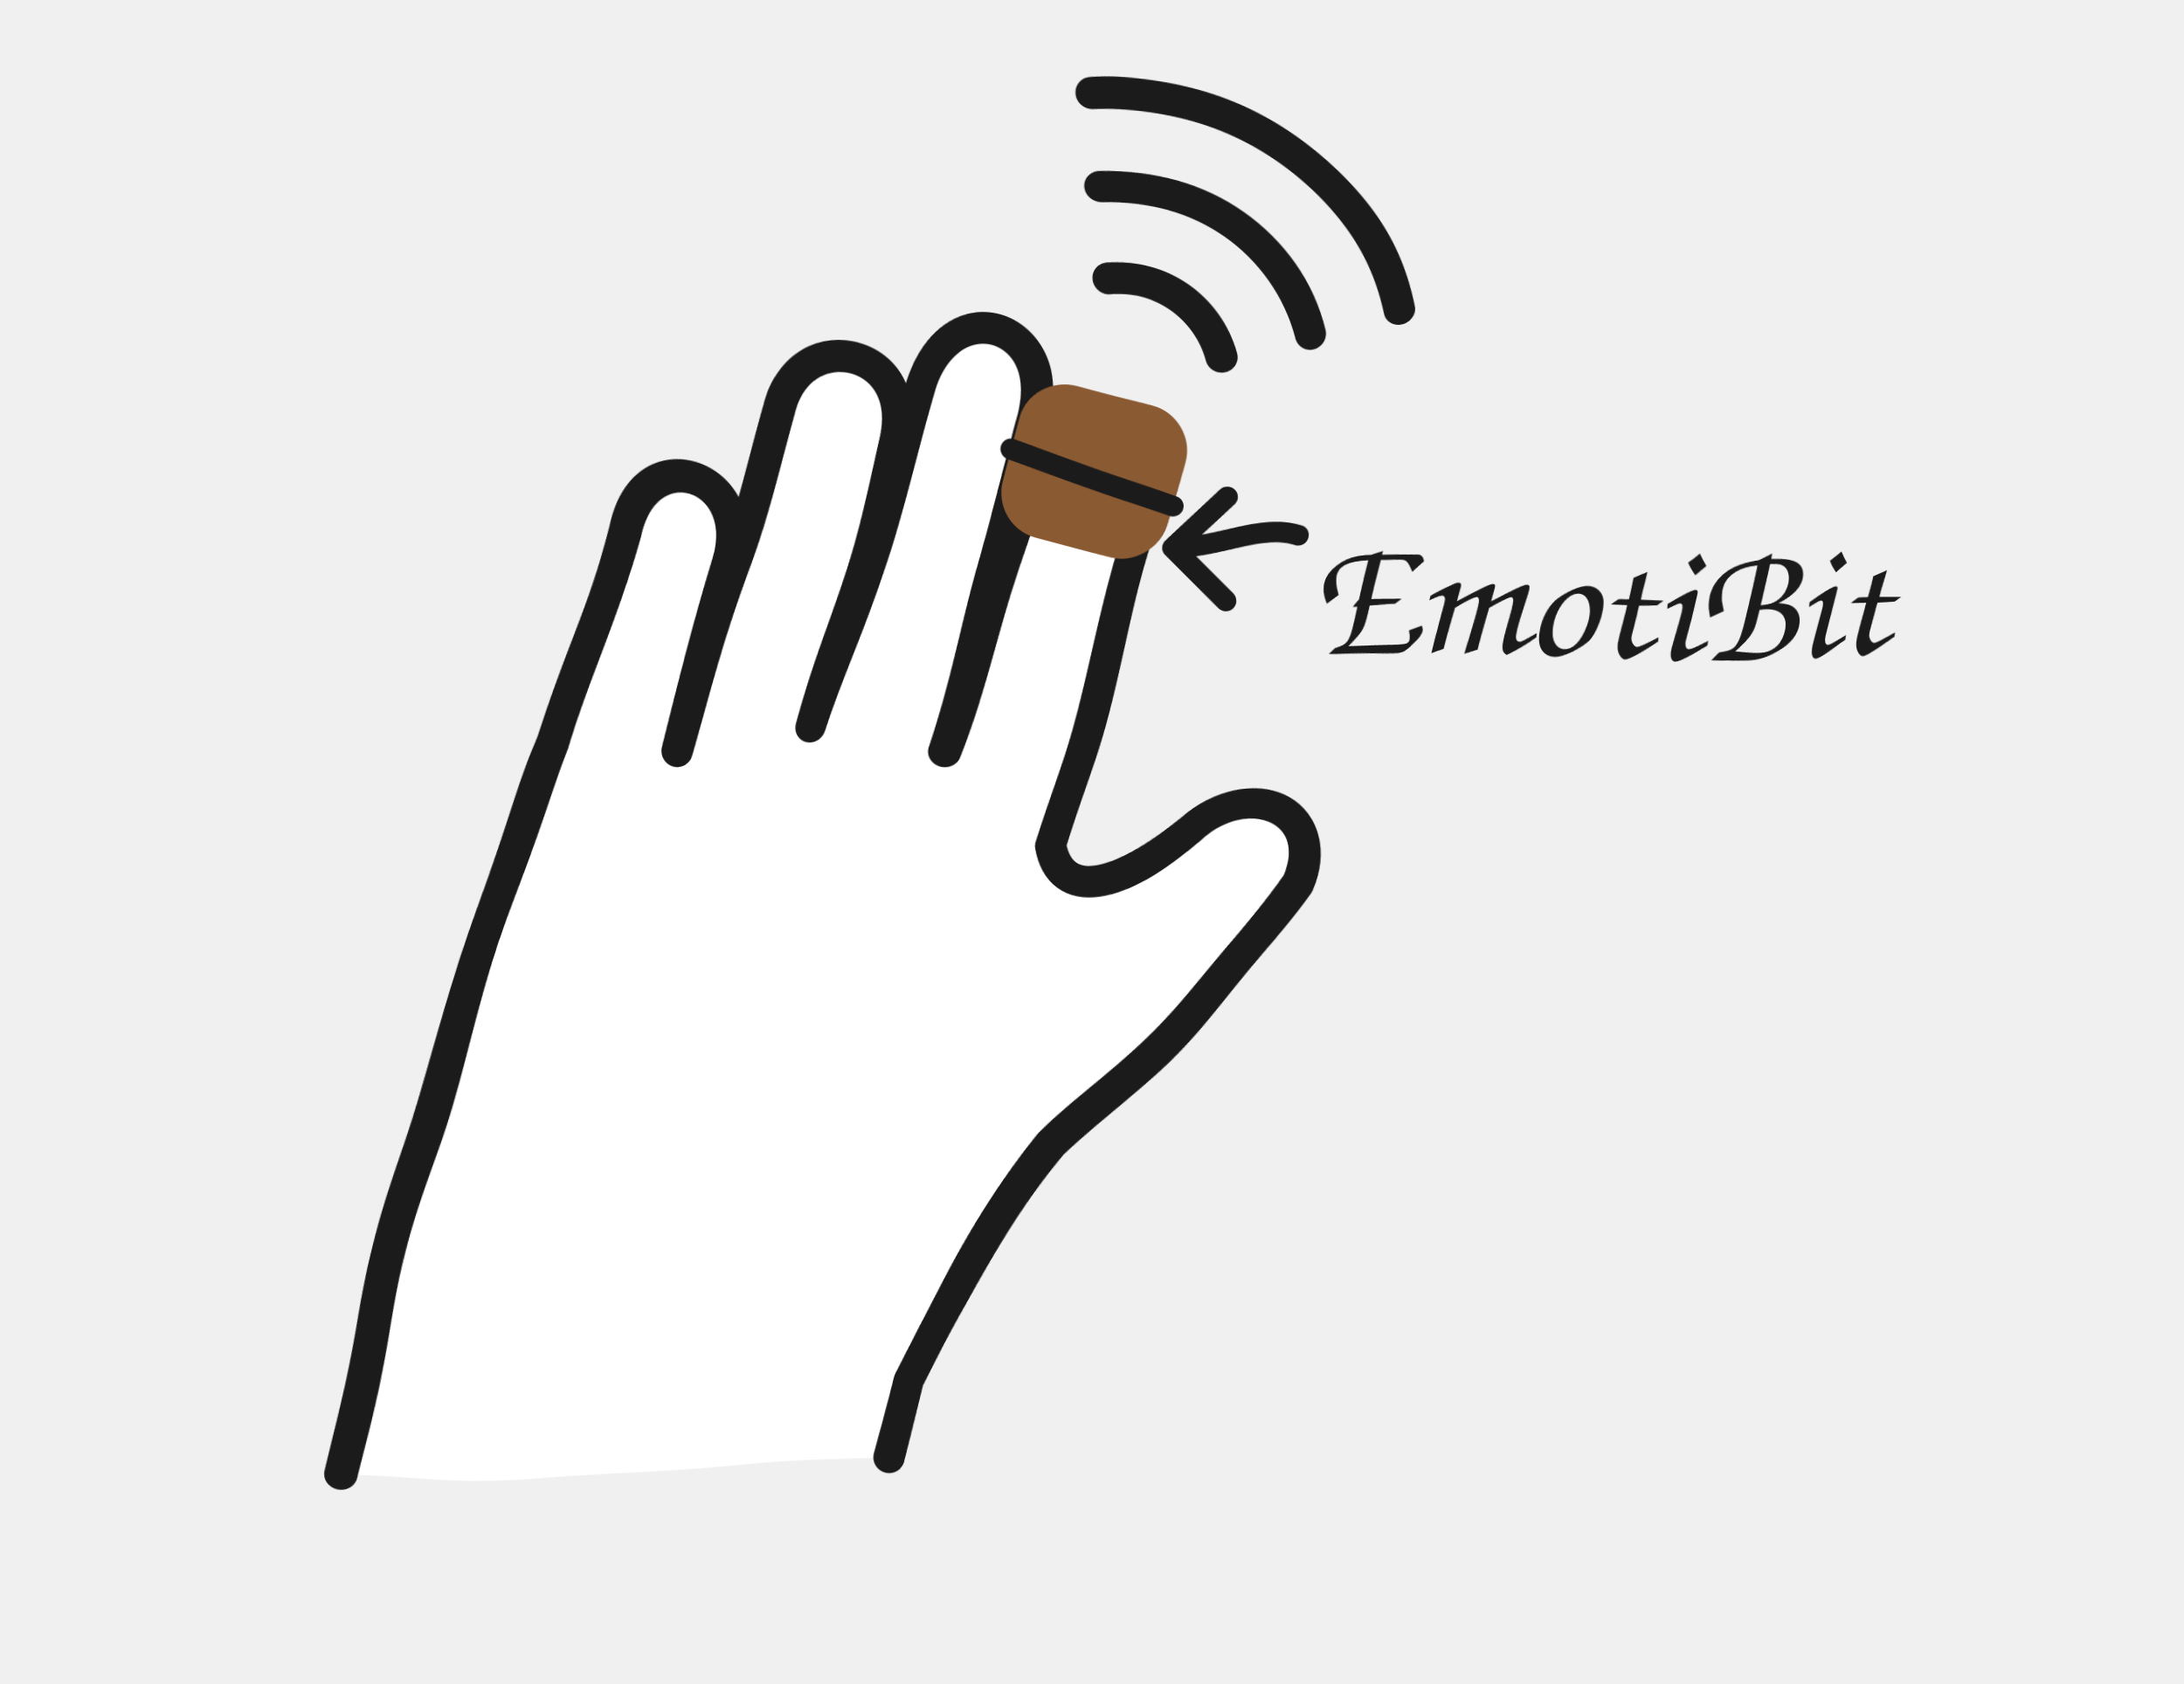
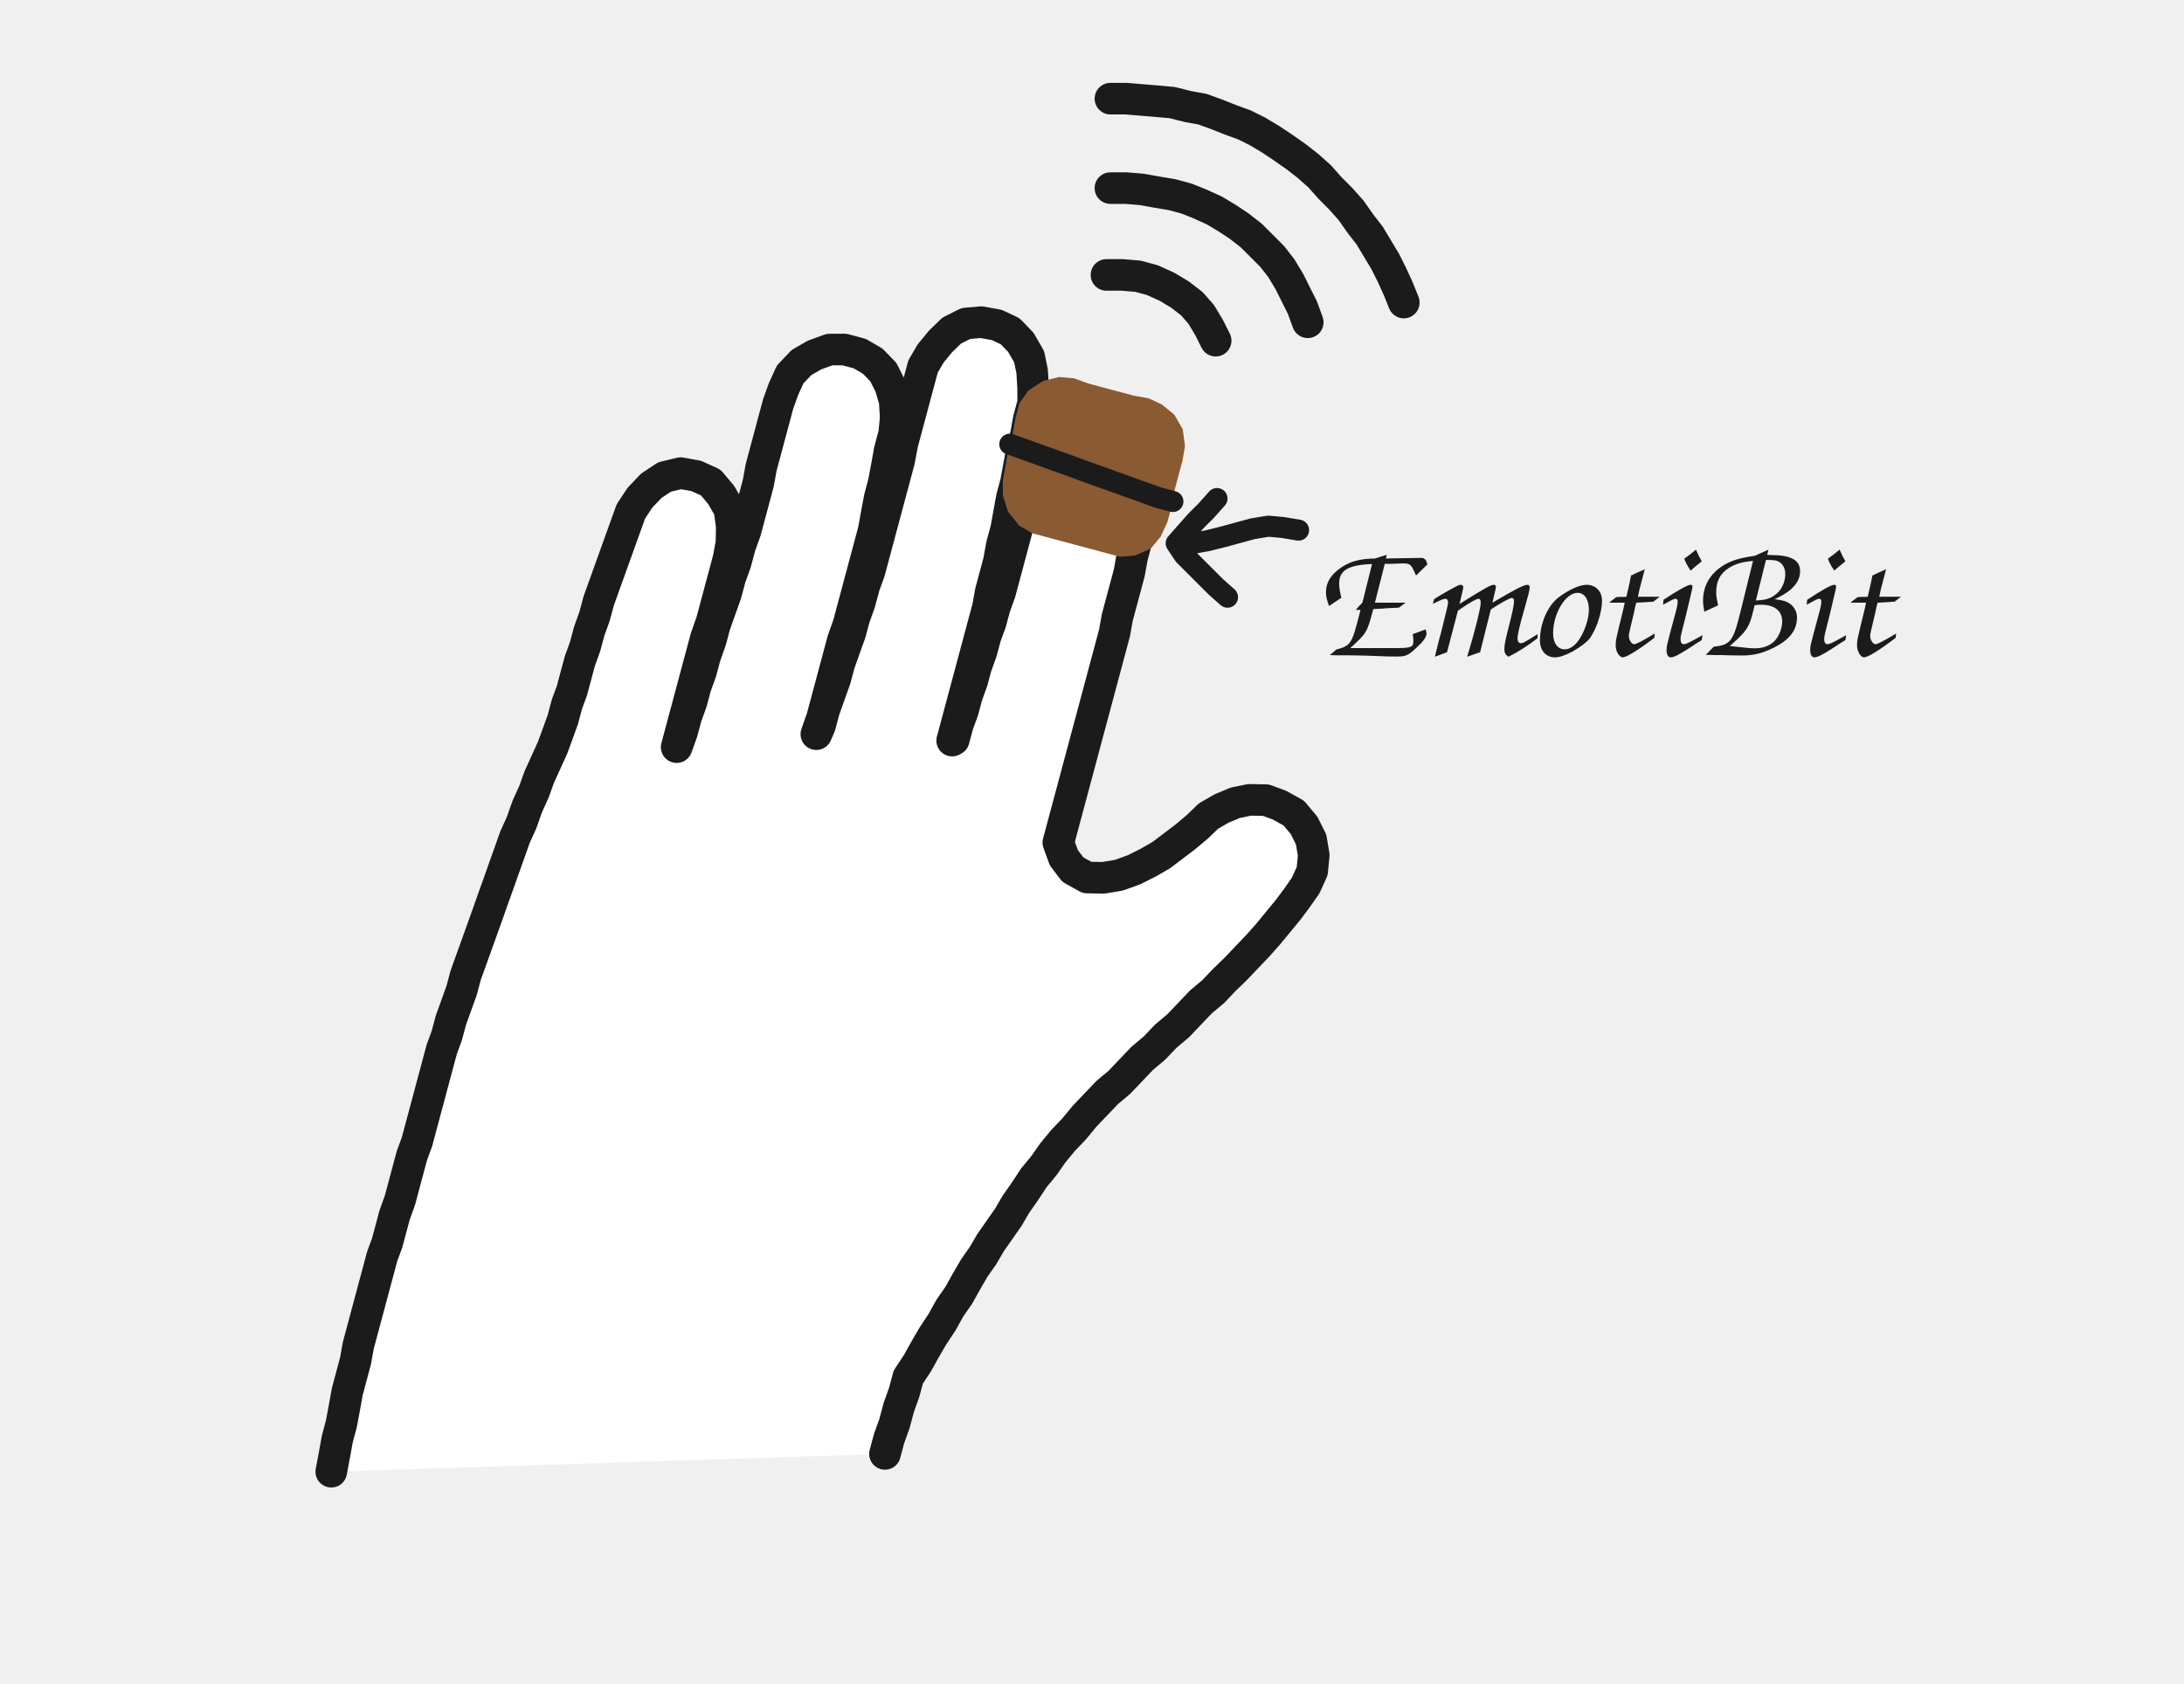
<svg xmlns="http://www.w3.org/2000/svg" viewBox="0 0 166 128" width="166" height="128">
-   <defs>
-     <filter id="rough" x="-20%" y="-20%" width="140%" height="140%">
-       <feTurbulence type="fractalNoise" baseFrequency="0.035" numOctaves="2" seed="7" />
-       <feDisplacementMap in="SourceGraphic" scale="2.4" />
-     </filter>
-   </defs>
-   <g filter="url(#rough)">
+   <g>
    <g transform="rotate(15 50 100)">
-       <path d="M30 118 C29 104 28 80 31 60 L32 43 C32 36 40 36 40 43 L40 58 L41 31 C41 24 50 24 50 31 L50 54 L51 27 C51 19 60 19 60 27 L60 53 L61 33 C61 26 70 26 70 33 L70 58 C72 62 76 60 80 54 C83 49 90 50 89 56 C86 64 80 72 76 80 C73 88 71 96 70 100 L70 106" fill="#FFFFFF" stroke="#1B1B1B" stroke-width="2.4" stroke-linecap="round" stroke-linejoin="round" />
-       <rect x="59" y="23.5" width="13" height="12" rx="3.5" fill="#8A5A33" />
-       <path d="M59 29.5 L72 30.5" fill="none" stroke="#1B1B1B" stroke-width="1.6" stroke-linecap="round" stroke-linejoin="round" />
+       <path fill="#FFFFFF" stroke="#1B1B1B" stroke-width="2.4" stroke-linecap="round" stroke-linejoin="round" d="M29.1 117.9L29 116.6 28.9 115.4 28.9 114.2 28.8 112.9 28.7 111.7 28.7 110.5 28.7 109.3 28.6 108.1 28.6 106.9 28.6 105.7 28.6 104.5 28.6 103.4 28.6 102.3 28.6 101.1 28.7 100 28.7 98.9 28.7 97.8 28.8 96.6 28.8 95.5 28.8 94.3 28.8 93.1 28.9 92 28.9 90.7 28.9 89.5 28.9 88.3 28.9 87.1 28.9 85.9 28.9 84.7 29 83.6 29 82.4 29.1 81.2 29.2 80 29.2 78.8 29.3 77.6 29.4 76.4 29.5 75.2 29.6 74 29.7 72.7 29.8 71.5 29.9 70.2 30 69 30.1 67.7 30.3 66.5 30.4 65.2 30.6 64 30.7 62.8 30.9 61.6 31.1 60.4 31.2 59.3 31.3 58.1 31.3 56.9 31.4 55.8 31.4 54.6 31.4 53.5 31.5 52.3 31.5 51.1 31.6 49.9 31.6 48.7 31.7 47.5 31.8 46.3 31.9 45.1 32 43.9 32.1 42.7 32.2 41.5 32.6 40.3 33.2 39.2 34 38.3 35.1 37.7 36.3 37.6 37.5 37.8 38.5 38.5 39.4 39.4 39.9 40.6 40.2 41.8 40.3 43 40.3 44.3 40.3 45.5 40.3 46.8 40.3 48 40.2 49.3 40.2 50.5 40.2 51.8 40.2 53 40.2 54.2 40.2 55.4 40.2 56.6 40.2 57.8 40.2 57.9 40.3 56.7 40.3 55.5 40.4 54.3 40.4 53.1 40.5 51.9 40.5 50.7 40.6 49.4 40.6 48.2 40.7 46.9 40.8 45.7 40.8 44.4 40.9 43.2 40.9 41.9 41 40.7 41 39.4 41 38.2 41 36.9 40.9 35.7 40.9 34.4 40.9 33.2 40.9 31.9 40.9 30.7 41 29.5 41.2 28.3 41.8 27.2 42.6 26.4 43.6 25.7 44.7 25.4 45.9 25.4 47 25.7 48 26.3 48.8 27.2 49.4 28.2 49.8 29.4 50 30.6 50 31.9 50.1 33.1 50.2 34.4 50.2 35.6 50.3 36.9 50.4 38.1 50.4 39.4 50.4 40.6 50.4 41.9 50.4 43.1 50.4 44.3 50.4 45.5 50.3 46.8 50.3 48 50.3 49.2 50.3 50.5 50.3 51.7 50.3 52.9 50.2 54.2 50.3 53.5 50.3 52.3 50.4 51 50.5 49.8 50.5 48.6 50.6 47.3 50.7 46.1 50.7 44.9 50.8 43.7 50.8 42.4 50.9 41.2 50.9 40 50.9 38.7 50.9 37.5 50.9 36.2 50.9 35 50.9 33.7 50.9 32.5 50.8 31.2 50.8 30 50.8 28.8 50.8 27.5 50.8 26.3 50.8 25.1 51.1 24 51.6 22.9 52.2 21.9 53.1 21.1 54.2 20.7 55.4 20.6 56.5 20.8 57.5 21.4 58.4 22.3 58.9 23.3 59.3 24.5 59.6 25.6 59.6 26.9 59.7 28.1 59.7 29.3 59.8 30.5 59.9 31.8 59.9 33 60 34.2 60.1 35.4 60.1 36.7 60.2 37.9 60.2 39.1 60.2 40.3 60.3 41.5 60.3 42.7 60.3 43.8 60.3 45 60.3 46.2 60.3 47.3 60.3 48.5 60.3 49.7 60.3 50.8 60.3 52 60.4 51.9 60.4 50.7 60.5 49.6 60.5 48.4 60.6 47.2 60.6 46.1 60.7 44.9 60.7 43.7 60.8 42.6 60.8 41.4 60.9 40.2 60.9 39 60.9 37.8 60.9 36.6 60.9 35.4 60.9 34.1 60.9 32.9 60.9 31.7 61.1 30.5 61.6 29.4 62.3 28.5 63.3 27.8 64.4 27.4 65.6 27.4 66.8 27.7 67.8 28.3 68.7 29.1 69.3 30.2 69.7 31.4 69.8 32.6 69.9 33.8 69.9 35 70 36.2 70 37.4 70 38.5 70 39.7 70.1 40.9 70.1 42 70.1 43.2 70.1 44.4 70.1 45.5 70.1 46.7 70.1 47.9 70.1 49.1 70.1 50.3 70.1 51.5 70.1 52.6 70.1 53.8 70.1 55 70.1 56.2 70.1 57.4 70.8 58.4 71.7 59.1 72.9 59.4 74.1 59.1 75.2 58.6 76.2 57.9 77.1 57.1 77.9 56.3 78.6 55.4 79.3 54.5 80 53.5 80.6 52.5 81.4 51.7 82.3 51 83.3 50.5 84.5 50.2 85.6 50.3 86.8 50.6 87.8 51.3 88.6 52.2 89.1 53.3 89.3 54.5 89.1 55.7 88.7 56.8 88.3 57.8 87.8 58.9 87.3 60 86.8 61 86.2 62.1 85.6 63.2 85 64.2 84.4 65.3 83.7 66.3 83.1 67.4 82.5 68.5 81.8 69.5 81.2 70.6 80.5 71.6 79.9 72.7 79.3 73.8 78.6 74.8 78 75.9 77.4 77 76.9 78.1 76.3 79.2 75.8 80.3 75.4 81.4 74.9 82.5 74.5 83.7 74.1 84.8 73.8 85.9 73.4 87 73 88.1 72.7 89.2 72.3 90.3 72 91.4 71.7 92.6 71.3 93.7 71 94.9 70.6 96.1 70.3 97.2 70 98.4 69.6 99.6 69.6 100.8 69.5 102 69.5 103.3 69.4 104.5 69.4 105.7" />
+       <path fill="#8A5A33" d="M62.1 23L63.3 23.1 64.5 23.1 65.7 23.1 66.8 23.1 68 23 69.1 23.2 70.2 23.7 71.1 24.6 71.6 25.8 71.7 26.9 71.7 28.1 71.7 29.3 71.8 30.5 71.8 31.7 71.6 32.9 71.1 34 70.1 34.8 69 35.2 67.8 35.2 66.7 35.2 65.5 35.2 64.4 35.2 63.2 35.2 62.1 35.2 61 34.9 59.9 34.1 59.2 33 58.9 31.9 58.8 30.7 58.7 29.5 58.7 28.3 58.6 27.1 58.6 25.9 59 24.8 59.9 23.8 61 23.2Z" />
+       <path fill="none" stroke="#1B1B1B" stroke-width="1.6" stroke-linecap="round" stroke-linejoin="round" d="M58.7 29.1L59.9 29.2 61.1 29.3 62.3 29.4 63.5 29.5 64.6 29.6 65.8 29.7 67 29.8 68.2 29.9 69.4 30 70.6 30.1 71.8 30.1" />
    </g>
-     <path d="M84.3 21.2 A8 8 0 0 1 92.8 27.1 M83.7 14.2 A15 15 0 0 1 99.5 25.3 M83.1 7.2 A22 22 0 0 1 106.3 23.5" fill="none" stroke="#1B1B1B" stroke-width="2.4" stroke-linecap="round" stroke-linejoin="round" />
+     <path fill="none" stroke="#1B1B1B" stroke-width="2.4" stroke-linecap="round" stroke-linejoin="round" d="M84.1 20.9L85.3 20.9 86.5 21 87.6 21.3 88.7 21.8 89.7 22.4 90.6 23.1 91.3 23.9 91.9 24.9 92.4 25.9M84.4 14.3L85.6 14.3 86.8 14.4 87.9 14.6 89.1 14.8 90.2 15.1 91.2 15.5 92.3 16 93.3 16.6 94.2 17.2 95.1 17.9 95.9 18.7 96.7 19.5 97.4 20.4 98 21.4 98.5 22.4 99 23.4 99.4 24.5M84.4 7.5L85.6 7.5 86.8 7.6 88 7.7 89.1 7.8 90.3 8.1 91.4 8.3 92.5 8.7 93.5 9.1 94.6 9.5 95.6 10 96.6 10.6 97.5 11.2 98.5 11.9 99.4 12.6 100.3 13.4 101.1 14.3 101.9 15.1 102.7 16 103.4 17 104.1 17.9 104.7 18.9 105.3 19.9 105.8 20.9 106.3 22 106.7 23" />
    <text x="99.8" y="49.8" fill="#1B1B1B" style="font-family: 'Segoe Print', 'Bradley Hand', 'Marker Felt', 'Comic Sans MS', cursive; font-size: 13px;">EmotiBit</text>
-     <path d="M98.8 40.8 C95.8 39.8 92.8 41.8 89.3 41.8 M93.3 37.8 L89.3 41.8 L93.3 45.8" fill="none" stroke="#1B1B1B" stroke-width="1.6" stroke-linecap="round" stroke-linejoin="round" />
+     <path fill="none" stroke="#1B1B1B" stroke-width="1.6" stroke-linecap="round" stroke-linejoin="round" d="M98.7 40.3L97.5 40.1 96.4 40 95.2 40.2 94.1 40.5 93 40.8 91.8 41.1 90.7 41.3 89.6 41.4M92.5 37.9L91.7 38.8 90.9 39.6 90.1 40.5 89.4 41.3 90 42.2 90.8 43 91.6 43.8 92.4 44.6 93.3 45.4" />
  </g>
</svg>
